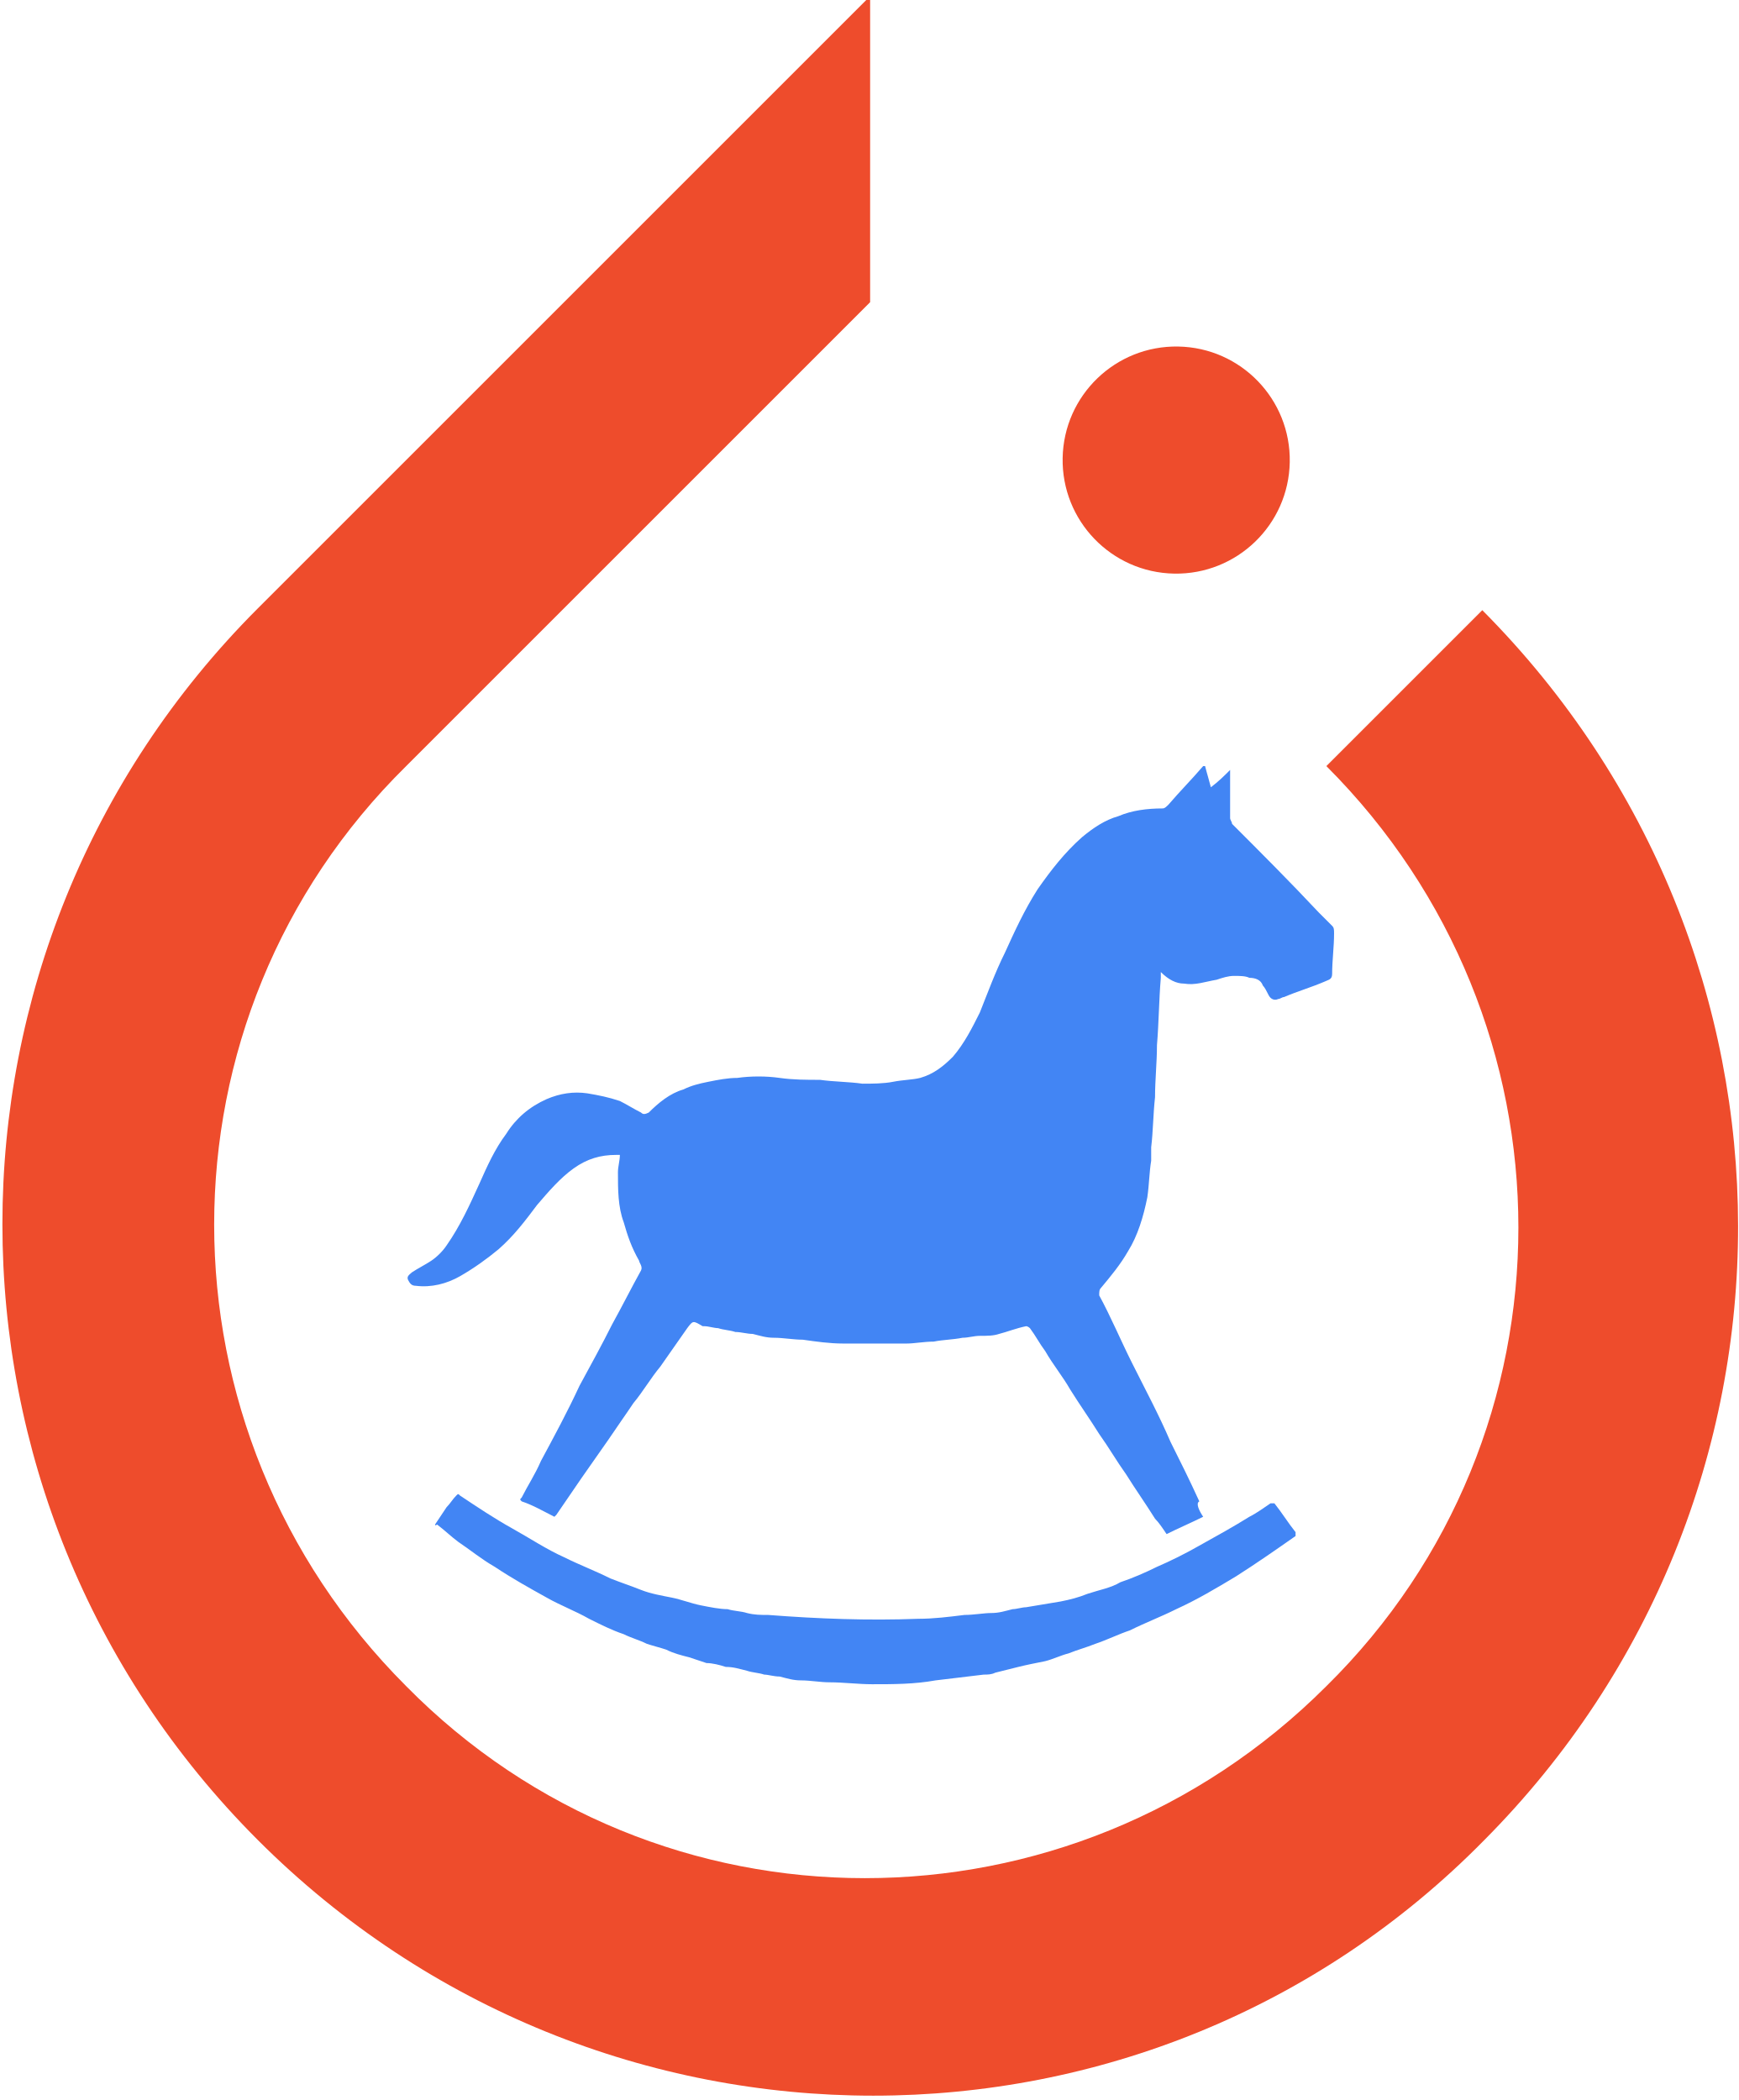
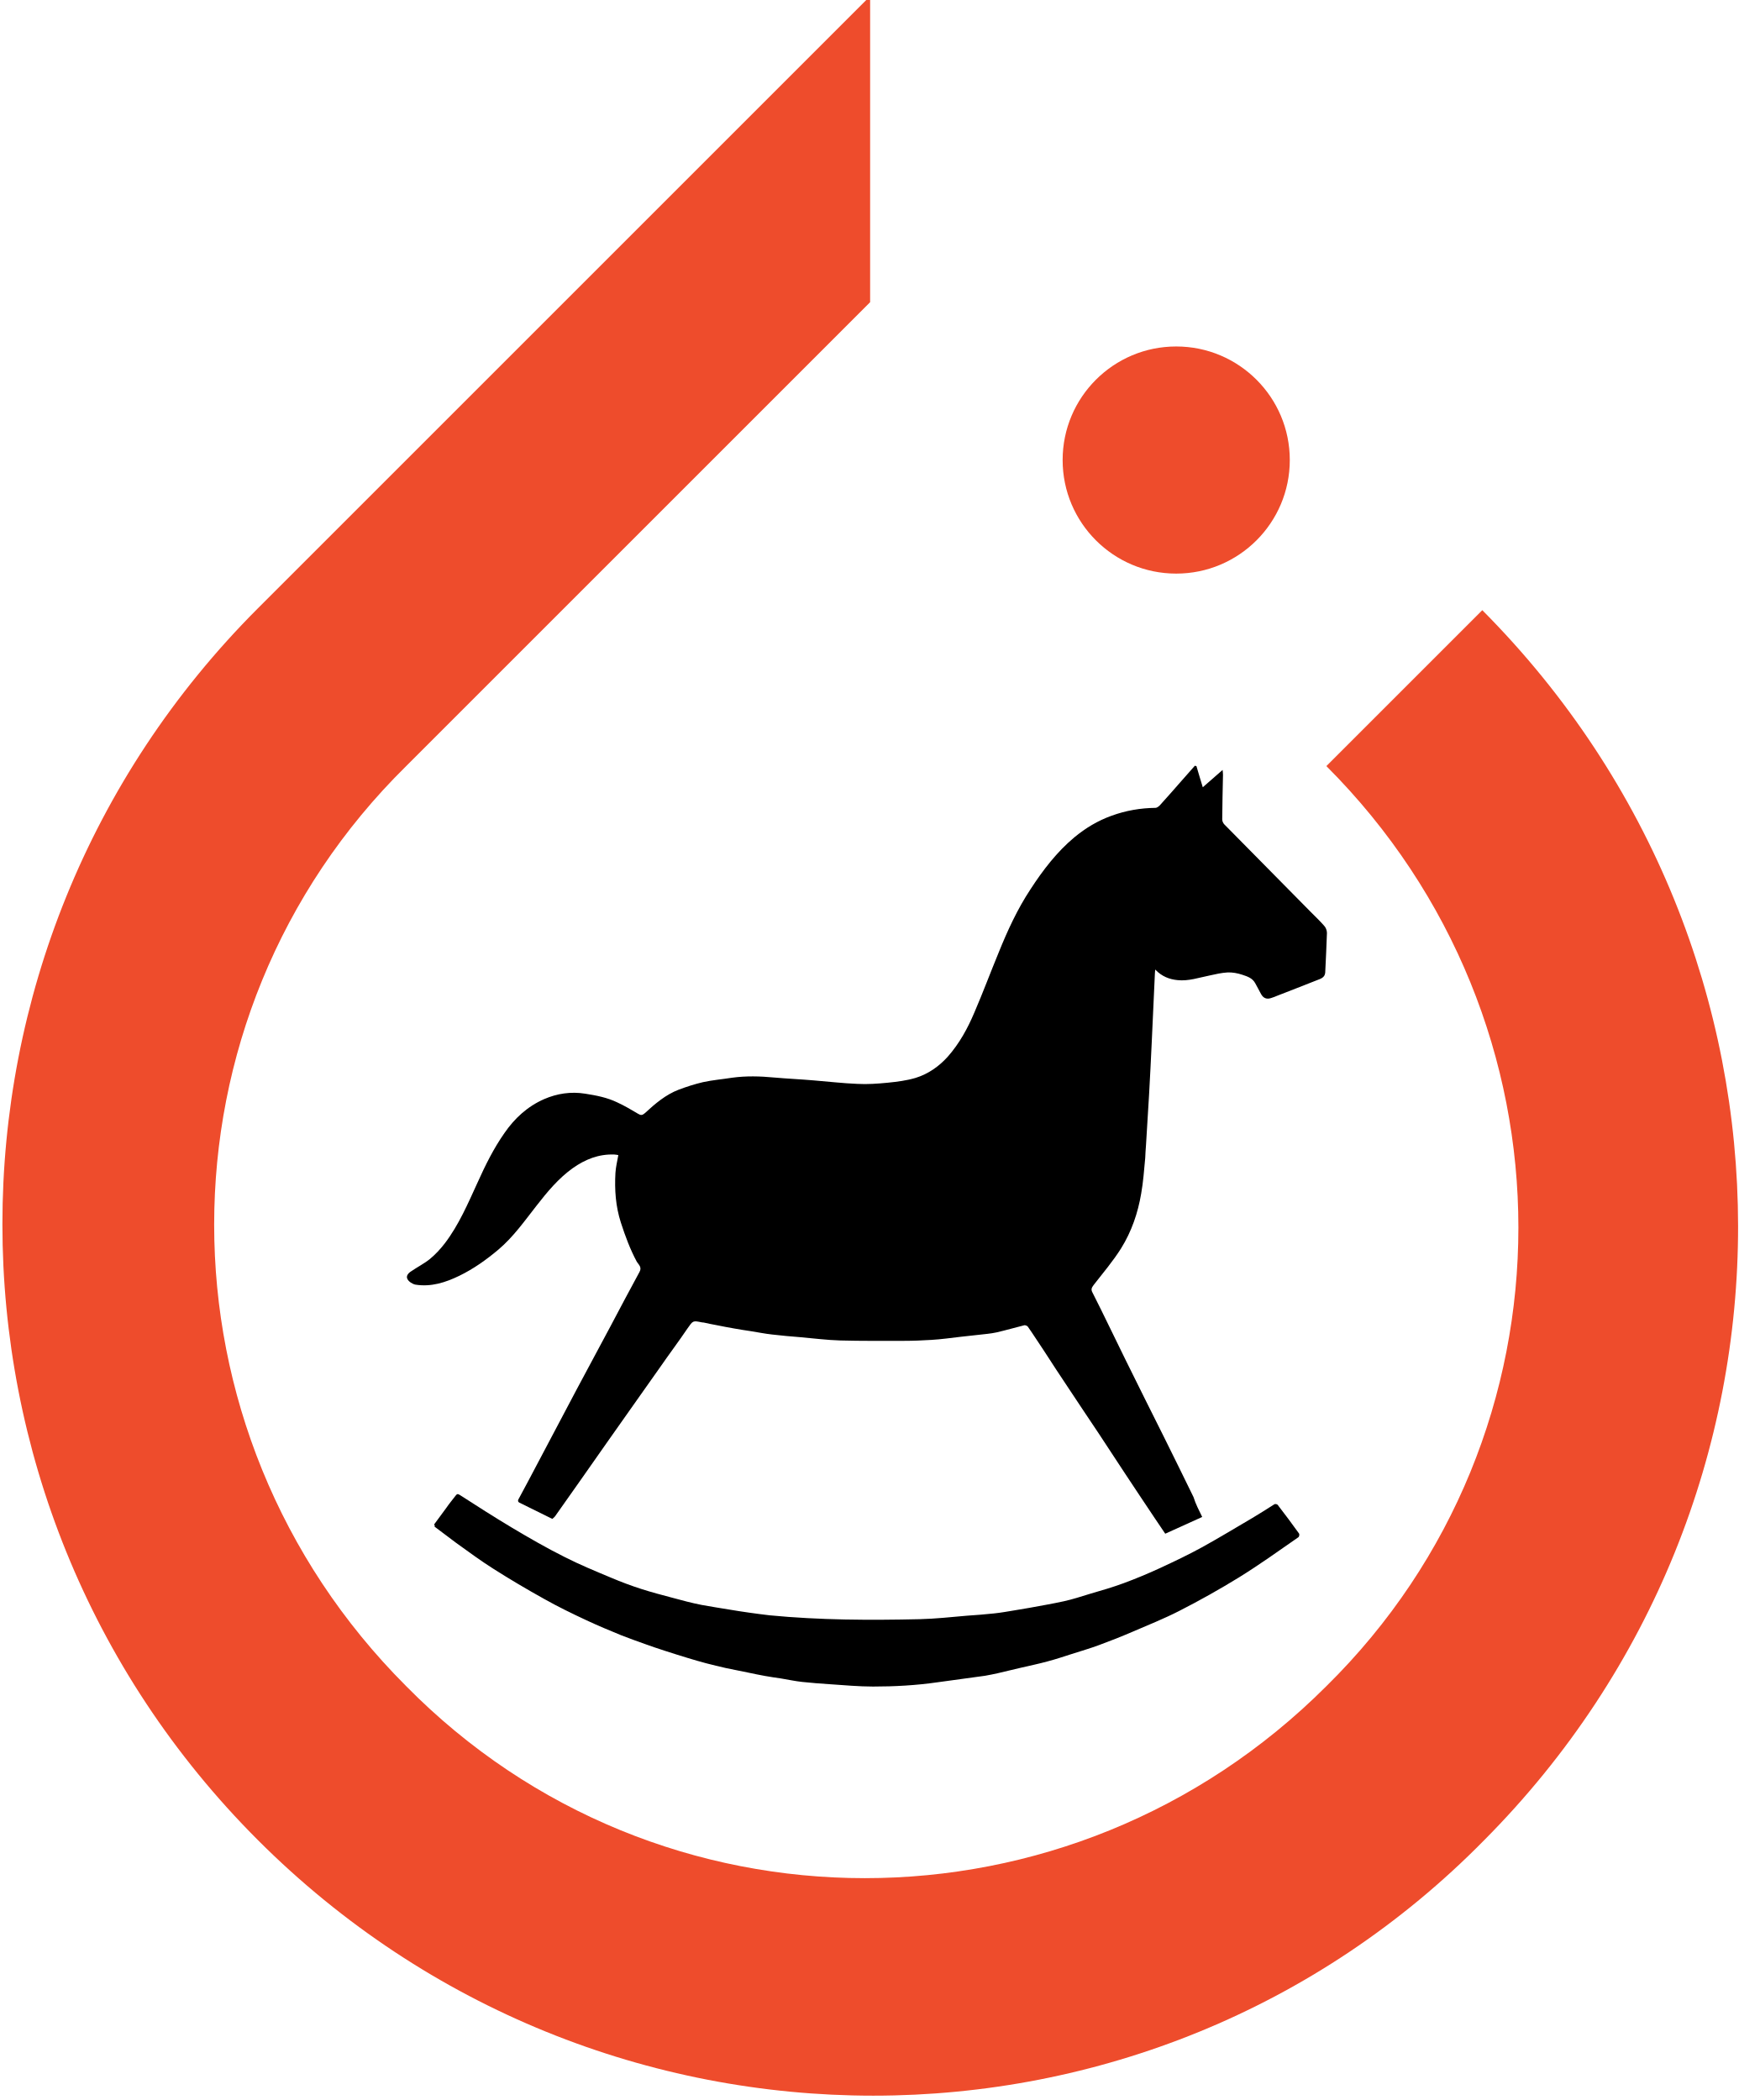
- <svg xmlns="http://www.w3.org/2000/svg" version="1.1" id="Layer_1" x="0px" y="0px" viewBox="0 0 90.3 109.1" style="enable-background:new 0 0 90.3 109.1;" xml:space="preserve">
-   <style type="text/css">
- 	.st0{fill:#EE4C2C;}
- 	.st1{fill:#4285F4;}
- </style>
+ <svg xmlns="http://www.w3.org/2000/svg" version="1.1" id="Layer_1" x="0px" y="0px" viewBox="0 0 90.3 109.1" enable-background="new 0 0 90.3 109.1" xml:space="preserve">
  <g>
-     <path class="st0" d="M77,31.7l-8.1,8.1c13.3,13.3,13.3,34.7,0,47.8c-13.3,13.3-34.7,13.3-47.8,0c-13.3-13.3-13.3-34.7,0-47.8l0,0   l21.1-21.1l3-3l0,0V-0.2L13.4,31.6c-17.7,17.7-17.7,46.3,0,64s46.3,17.7,63.7,0C94.7,77.9,94.7,49.5,77,31.7z" />
-     <ellipse transform="matrix(1.850904e-02 -0.9998 0.9998 1.850904e-02 36.0732 84.5472)" class="st0" cx="61.1" cy="23.9" rx="5.9" ry="5.9" />
+     <path fill="#EE4C2C" d="M77,31.7l-8.1,8.1c13.3,13.3,13.3,34.7,0,47.8c-13.3,13.3-34.7,13.3-47.8,0c-13.3-13.3-13.3-34.7,0-47.8   l0,0l21.1-21.1l3-3l0,0V-0.2L13.4,31.6c-17.7,17.7-17.7,46.3,0,64s46.3,17.7,63.7,0C94.7,77.9,94.7,49.5,77,31.7z" />
+     <ellipse fill="#EE4C2C" cx="61.1" cy="23.9" rx="5.9" ry="5.9" />
  </g>
  <g>
-     <path class="st1" d="M62.5,78.8c-0.6,0.3-1.3,0.6-1.9,0.9c-0.2-0.3-0.4-0.6-0.6-0.8c-0.5-0.8-1-1.5-1.5-2.3   c-0.5-0.7-0.9-1.4-1.4-2.1c-0.5-0.8-1-1.5-1.5-2.3c-0.4-0.7-0.9-1.3-1.3-2c-0.3-0.4-0.5-0.8-0.8-1.2c0,0-0.1-0.1-0.2-0.1   c-0.5,0.1-1,0.3-1.4,0.4c-0.3,0.1-0.6,0.1-1,0.1c-0.3,0-0.6,0.1-0.9,0.1c-0.5,0.1-1,0.1-1.5,0.2c-0.5,0-1,0.1-1.4,0.1   c-1.1,0-2.2,0-3.3,0c-0.7,0-1.4-0.1-2.1-0.2c-0.5,0-1-0.1-1.5-0.1c-0.4,0-0.7-0.1-1.1-0.2c-0.3,0-0.6-0.1-0.9-0.1   c-0.3-0.1-0.6-0.1-0.9-0.2c-0.2,0-0.5-0.1-0.7-0.1c0,0-0.1,0-0.1,0C36,68.6,36,68.6,35.7,69c-0.5,0.7-0.9,1.3-1.4,2   c-0.5,0.6-0.9,1.3-1.4,1.9c-0.4,0.6-0.9,1.3-1.3,1.9c-0.5,0.7-0.9,1.3-1.4,2c-0.4,0.6-0.9,1.3-1.3,1.9c0,0-0.1,0.1-0.1,0.1   c-0.6-0.3-1.1-0.6-1.7-0.8c-0.1-0.1-0.1-0.1,0-0.2c0.3-0.6,0.7-1.2,1-1.9c0.7-1.3,1.4-2.6,2-3.9c0.6-1.1,1.2-2.2,1.7-3.2   c0.5-0.9,1-1.9,1.5-2.8c0.1-0.2-0.1-0.4-0.1-0.5c-0.4-0.7-0.6-1.3-0.8-2c-0.3-0.8-0.3-1.7-0.3-2.6c0-0.3,0.1-0.6,0.1-0.9   c-0.1,0-0.1,0-0.2,0c-0.8,0-1.5,0.2-2.2,0.7c-0.7,0.5-1.3,1.2-1.9,1.9c-0.6,0.8-1.2,1.6-2,2.3c-0.6,0.5-1.3,1-2,1.4   c-0.7,0.4-1.5,0.6-2.3,0.5c-0.2,0-0.3-0.1-0.4-0.3c-0.1-0.2,0.1-0.3,0.2-0.4c0.3-0.2,0.7-0.4,1-0.6c0.3-0.2,0.6-0.5,0.8-0.8   c0.7-1,1.2-2.1,1.7-3.2c0.4-0.9,0.8-1.8,1.4-2.6c0.5-0.8,1.2-1.4,2.1-1.8c0.7-0.3,1.4-0.4,2.1-0.3c0.6,0.1,1.1,0.2,1.7,0.4   c0.4,0.2,0.7,0.4,1.1,0.6c0.1,0.1,0.2,0.1,0.4,0c0.5-0.5,1.1-1,1.8-1.2c0.4-0.2,0.8-0.3,1.3-0.4c0.5-0.1,1-0.2,1.5-0.2   c0.7-0.1,1.5-0.1,2.2,0c0.7,0.1,1.4,0.1,2.1,0.1c0.7,0.1,1.5,0.1,2.2,0.2c0.5,0,1.1,0,1.6-0.1c0.5-0.1,1-0.1,1.4-0.2   c0.7-0.2,1.2-0.6,1.7-1.1c0.6-0.7,1-1.5,1.4-2.3c0.4-1,0.8-2.1,1.3-3.1c0.5-1.1,1-2.2,1.7-3.3c0.7-1,1.4-1.9,2.3-2.7   c0.6-0.5,1.2-0.9,1.9-1.1c0.7-0.3,1.5-0.4,2.3-0.4c0.1,0,0.2-0.1,0.3-0.2c0.6-0.7,1.2-1.3,1.8-2c0,0,0.1,0,0.1,0   c0.1,0.4,0.2,0.7,0.3,1.1c0.4-0.3,0.7-0.6,1-0.9c0,0.1,0,0.2,0,0.2c0,0.8,0,1.5,0,2.3c0,0.1,0.1,0.2,0.1,0.3c1.5,1.5,3,3,4.5,4.6   c0.2,0.2,0.5,0.5,0.7,0.7c0.1,0.1,0.1,0.2,0.1,0.4c0,0.7-0.1,1.4-0.1,2.1c0,0.3-0.2,0.3-0.4,0.4c-0.7,0.3-1.4,0.5-2.1,0.8   c-0.1,0-0.2,0.1-0.3,0.1c-0.2,0.1-0.4,0-0.5-0.2c-0.1-0.2-0.2-0.4-0.3-0.5c-0.1-0.3-0.4-0.4-0.7-0.4c-0.2-0.1-0.5-0.1-0.8-0.1   c-0.3,0-0.6,0.1-0.9,0.2c-0.6,0.1-1.1,0.3-1.7,0.2c-0.4,0-0.8-0.2-1.2-0.6c0,0.1,0,0.2,0,0.3c-0.1,1.2-0.1,2.3-0.2,3.5   c0,0.9-0.1,1.8-0.1,2.7c-0.1,0.9-0.1,1.8-0.2,2.6c0,0.2,0,0.4,0,0.7c-0.1,0.6-0.1,1.2-0.2,1.9c-0.2,1-0.5,2-1,2.8   c-0.4,0.7-0.9,1.3-1.4,1.9c-0.1,0.1-0.1,0.2-0.1,0.4c0.6,1.1,1.1,2.3,1.7,3.5c0.7,1.4,1.4,2.7,2,4.1c0.5,1,1,2,1.5,3.1   C62.1,78.1,62.3,78.5,62.5,78.8z" />
-     <path class="st1" d="M22.6,79.2c0.2-0.3,0.4-0.6,0.6-0.9c0.2-0.2,0.3-0.4,0.5-0.6c0.1-0.1,0.1-0.1,0.2,0c0.9,0.6,1.8,1.2,2.7,1.7   c0.9,0.5,1.8,1.1,2.7,1.5c0.8,0.4,1.6,0.7,2.4,1.1c0.5,0.2,1.1,0.4,1.6,0.6c0.5,0.2,1.1,0.3,1.6,0.4c0.5,0.1,1,0.3,1.5,0.4   c0.5,0.1,1,0.2,1.4,0.2c0.3,0.1,0.7,0.1,1,0.2c0.4,0.1,0.7,0.1,1.1,0.1c2.6,0.2,5.2,0.3,7.8,0.2c0.8,0,1.6-0.1,2.4-0.2   c0.5,0,1-0.1,1.4-0.1c0.4,0,0.7-0.1,1.1-0.2c0.2,0,0.5-0.1,0.7-0.1c0.6-0.1,1.2-0.2,1.8-0.3c0.5-0.1,0.9-0.2,1.4-0.4   c0.6-0.2,1.2-0.3,1.7-0.6c0.6-0.2,1.3-0.5,1.9-0.8c0.7-0.3,1.5-0.7,2.2-1.1c0.9-0.5,1.8-1,2.6-1.5c0.4-0.2,0.8-0.5,1.1-0.7   c0,0,0.1,0,0.2,0c0.4,0.5,0.7,1,1.1,1.5c0,0,0,0.2,0,0.2c-1,0.7-2,1.4-3.1,2.1c-1,0.6-2,1.2-3.1,1.7c-0.8,0.4-1.6,0.7-2.4,1.1   c-0.6,0.2-1.2,0.5-1.8,0.7c-0.5,0.2-0.9,0.3-1.4,0.5c-0.4,0.1-0.8,0.3-1.2,0.4c-0.5,0.1-1,0.2-1.4,0.3c-0.4,0.1-0.8,0.2-1.2,0.3   c-0.2,0.1-0.4,0.1-0.6,0.1c-0.8,0.1-1.7,0.2-2.5,0.3c-1.1,0.2-2.2,0.2-3.3,0.2c-0.7,0-1.5-0.1-2.2-0.1c-0.5,0-1-0.1-1.5-0.1   c-0.4,0-0.7-0.1-1.1-0.2c-0.3,0-0.6-0.1-0.8-0.1c-0.3-0.1-0.6-0.1-0.9-0.2c-0.4-0.1-0.7-0.2-1.1-0.2c-0.3-0.1-0.7-0.2-1-0.2   c-0.3-0.1-0.6-0.2-0.9-0.3c-0.4-0.1-0.8-0.2-1.2-0.4c-0.3-0.1-0.7-0.2-1-0.3c-0.4-0.2-0.8-0.3-1.2-0.5c-0.6-0.2-1.2-0.5-1.8-0.8   c-0.7-0.4-1.5-0.7-2.2-1.1c-0.9-0.5-1.8-1-2.7-1.6c-0.7-0.4-1.3-0.9-1.9-1.3c-0.4-0.3-0.7-0.6-1.1-0.9   C22.6,79.3,22.6,79.2,22.6,79.2z" />
+     <path d="M62.45,78.81c-0.65,0.29-1.27,0.58-1.92,0.87c-0.19-0.28-0.37-0.55-0.56-0.83c-0.52-0.77-1.03-1.55-1.55-2.33   c-0.46-0.69-0.9-1.38-1.36-2.07c-0.51-0.77-1.03-1.53-1.54-2.31c-0.44-0.65-0.87-1.32-1.3-1.98c-0.28-0.41-0.54-0.83-0.83-1.24   c-0.03-0.04-0.13-0.08-0.18-0.07c-0.48,0.12-0.96,0.26-1.44,0.37c-0.31,0.07-0.64,0.09-0.96,0.13c-0.3,0.03-0.61,0.07-0.91,0.1   c-0.51,0.06-1.01,0.13-1.51,0.16c-0.48,0.03-0.96,0.05-1.44,0.05c-1.1,0-2.2,0.01-3.31-0.02c-0.69-0.02-1.39-0.11-2.07-0.17   c-0.49-0.04-0.98-0.08-1.47-0.14c-0.36-0.04-0.71-0.11-1.08-0.17c-0.29-0.04-0.58-0.09-0.87-0.14c-0.3-0.05-0.6-0.11-0.9-0.17   c-0.23-0.04-0.46-0.09-0.69-0.14c-0.03-0.01-0.07,0-0.1-0.01c-0.48-0.1-0.46-0.09-0.75,0.32c-0.46,0.68-0.95,1.33-1.42,2.01   c-0.46,0.65-0.91,1.29-1.37,1.94c-0.45,0.64-0.9,1.27-1.34,1.9c-0.47,0.67-0.94,1.34-1.41,2.01c-0.45,0.64-0.9,1.27-1.34,1.9   c-0.03,0.04-0.08,0.08-0.14,0.13c-0.57-0.28-1.13-0.56-1.7-0.84c-0.11-0.05-0.09-0.14-0.03-0.23c0.34-0.62,0.66-1.24,0.99-1.86   c0.68-1.28,1.36-2.57,2.04-3.86c0.58-1.08,1.15-2.15,1.73-3.23c0.5-0.94,0.99-1.88,1.5-2.81c0.14-0.25-0.05-0.38-0.14-0.53   c-0.35-0.65-0.6-1.33-0.83-2.04c-0.27-0.84-0.33-1.7-0.28-2.58c0.02-0.3,0.09-0.59,0.15-0.92c-0.07-0.01-0.14-0.03-0.21-0.03   c-0.81-0.03-1.51,0.25-2.16,0.71c-0.74,0.53-1.32,1.23-1.88,1.95c-0.62,0.79-1.2,1.62-1.98,2.28c-0.63,0.53-1.29,1-2.03,1.36   c-0.72,0.35-1.47,0.59-2.28,0.46c-0.15-0.03-0.34-0.15-0.41-0.28c-0.1-0.17,0.05-0.33,0.2-0.42c0.32-0.22,0.66-0.39,0.96-0.63   c0.29-0.24,0.55-0.52,0.78-0.82c0.73-0.96,1.2-2.07,1.7-3.16c0.4-0.89,0.83-1.76,1.39-2.56c0.53-0.77,1.2-1.39,2.07-1.77   c0.67-0.29,1.39-0.4,2.13-0.28c0.58,0.09,1.14,0.2,1.66,0.45c0.37,0.17,0.73,0.38,1.08,0.59c0.15,0.09,0.22,0.09,0.36-0.03   c0.53-0.49,1.08-0.96,1.76-1.22c0.4-0.15,0.83-0.29,1.26-0.39c0.5-0.11,1.01-0.15,1.51-0.23c0.73-0.1,1.45-0.08,2.19-0.01   c0.68,0.06,1.37,0.09,2.06,0.15c0.75,0.06,1.5,0.15,2.25,0.18c0.53,0.03,1.06-0.01,1.58-0.06c0.49-0.05,0.98-0.11,1.45-0.25   c0.65-0.2,1.21-0.59,1.67-1.1c0.61-0.69,1.04-1.48,1.39-2.31c0.44-1.02,0.83-2.07,1.26-3.11c0.46-1.14,0.97-2.25,1.65-3.28   c0.65-1,1.37-1.94,2.28-2.7c0.58-0.48,1.21-0.86,1.93-1.12c0.74-0.27,1.5-0.4,2.28-0.41c0.1,0,0.22-0.11,0.29-0.2   c0.59-0.65,1.17-1.33,1.76-1.99c0.03,0.01,0.05,0.02,0.08,0.02c0.1,0.35,0.21,0.7,0.33,1.1c0.36-0.32,0.68-0.59,1.03-0.9   c0.01,0.1,0.02,0.18,0.02,0.25c-0.02,0.77-0.03,1.55-0.04,2.32c0,0.09,0.05,0.2,0.11,0.26c1.5,1.52,3,3.04,4.49,4.55   c0.23,0.23,0.47,0.46,0.69,0.71c0.09,0.09,0.15,0.25,0.15,0.38c-0.02,0.69-0.06,1.38-0.09,2.06c-0.02,0.26-0.24,0.32-0.42,0.39   c-0.69,0.28-1.39,0.54-2.07,0.81c-0.1,0.04-0.21,0.09-0.32,0.12c-0.23,0.08-0.41,0.01-0.53-0.22c-0.09-0.18-0.2-0.36-0.29-0.54   c-0.15-0.28-0.41-0.36-0.68-0.45c-0.24-0.08-0.51-0.13-0.76-0.12c-0.32,0.02-0.63,0.09-0.94,0.16c-0.55,0.11-1.09,0.3-1.66,0.24   c-0.42-0.04-0.82-0.19-1.16-0.55c-0.01,0.12-0.02,0.19-0.02,0.26c-0.05,1.16-0.11,2.33-0.16,3.49c-0.04,0.91-0.09,1.83-0.14,2.75   c-0.05,0.88-0.11,1.76-0.16,2.63c-0.02,0.22-0.03,0.45-0.04,0.66c-0.06,0.62-0.1,1.24-0.21,1.85c-0.17,1.01-0.5,1.97-1.04,2.84   c-0.42,0.67-0.94,1.28-1.43,1.91c-0.11,0.15-0.15,0.23-0.05,0.41c0.58,1.14,1.13,2.31,1.7,3.46c0.67,1.36,1.35,2.72,2.03,4.08   c0.51,1.02,1.01,2.05,1.51,3.07C62.11,78.14,62.28,78.46,62.45,78.81z" />
+     <path d="M22.55,79.2c0.22-0.3,0.43-0.59,0.64-0.87c0.15-0.22,0.32-0.42,0.48-0.63c0.07-0.09,0.11-0.1,0.22-0.03   c0.9,0.58,1.79,1.15,2.71,1.7c0.89,0.53,1.79,1.05,2.71,1.51c0.78,0.4,1.61,0.74,2.42,1.08c0.52,0.22,1.05,0.42,1.58,0.59   c0.53,0.17,1.06,0.31,1.59,0.45c0.52,0.14,1.03,0.28,1.55,0.38c0.47,0.09,0.96,0.16,1.43,0.24c0.34,0.06,0.69,0.11,1.03,0.16   c0.36,0.05,0.72,0.1,1.08,0.14c2.59,0.25,5.19,0.26,7.79,0.2c0.82-0.02,1.63-0.11,2.44-0.18c0.47-0.03,0.96-0.07,1.43-0.12   c0.38-0.04,0.75-0.11,1.12-0.17c0.24-0.04,0.47-0.08,0.71-0.12c0.59-0.11,1.19-0.21,1.78-0.34c0.46-0.1,0.91-0.25,1.37-0.39   c0.59-0.17,1.17-0.34,1.74-0.55c0.65-0.24,1.27-0.5,1.9-0.79c0.73-0.34,1.45-0.68,2.16-1.07c0.89-0.49,1.76-1.02,2.63-1.53   c0.39-0.23,0.76-0.47,1.14-0.71c0.04-0.03,0.15,0,0.17,0.03c0.38,0.49,0.75,0.99,1.11,1.49c0.03,0.04,0.01,0.16-0.03,0.19   c-1.02,0.71-2.04,1.44-3.09,2.09c-1.01,0.62-2.04,1.2-3.1,1.74c-0.78,0.4-1.61,0.73-2.42,1.08c-0.58,0.25-1.16,0.48-1.76,0.7   c-0.46,0.17-0.94,0.31-1.41,0.46c-0.41,0.13-0.82,0.27-1.24,0.38c-0.47,0.13-0.96,0.23-1.43,0.34c-0.4,0.09-0.78,0.19-1.18,0.28   c-0.22,0.05-0.43,0.09-0.65,0.13c-0.83,0.12-1.65,0.22-2.48,0.34c-1.11,0.16-2.22,0.22-3.34,0.22c-0.74,0-1.49-0.07-2.23-0.12   c-0.48-0.03-0.97-0.07-1.45-0.12c-0.37-0.04-0.73-0.12-1.1-0.18c-0.28-0.04-0.55-0.08-0.83-0.13c-0.3-0.05-0.6-0.12-0.9-0.18   c-0.38-0.08-0.75-0.15-1.13-0.23c-0.34-0.08-0.69-0.16-1.03-0.25c-0.32-0.09-0.63-0.17-0.94-0.27c-0.4-0.12-0.81-0.25-1.21-0.38   c-0.34-0.11-0.67-0.22-1-0.34c-0.42-0.15-0.84-0.3-1.25-0.46c-0.61-0.25-1.21-0.5-1.81-0.78c-0.75-0.35-1.49-0.71-2.2-1.11   c-0.9-0.5-1.78-1.02-2.66-1.58c-0.65-0.41-1.28-0.88-1.91-1.33c-0.38-0.28-0.75-0.57-1.13-0.85C22.6,79.26,22.58,79.25,22.55,79.2z   " />
  </g>
</svg>
